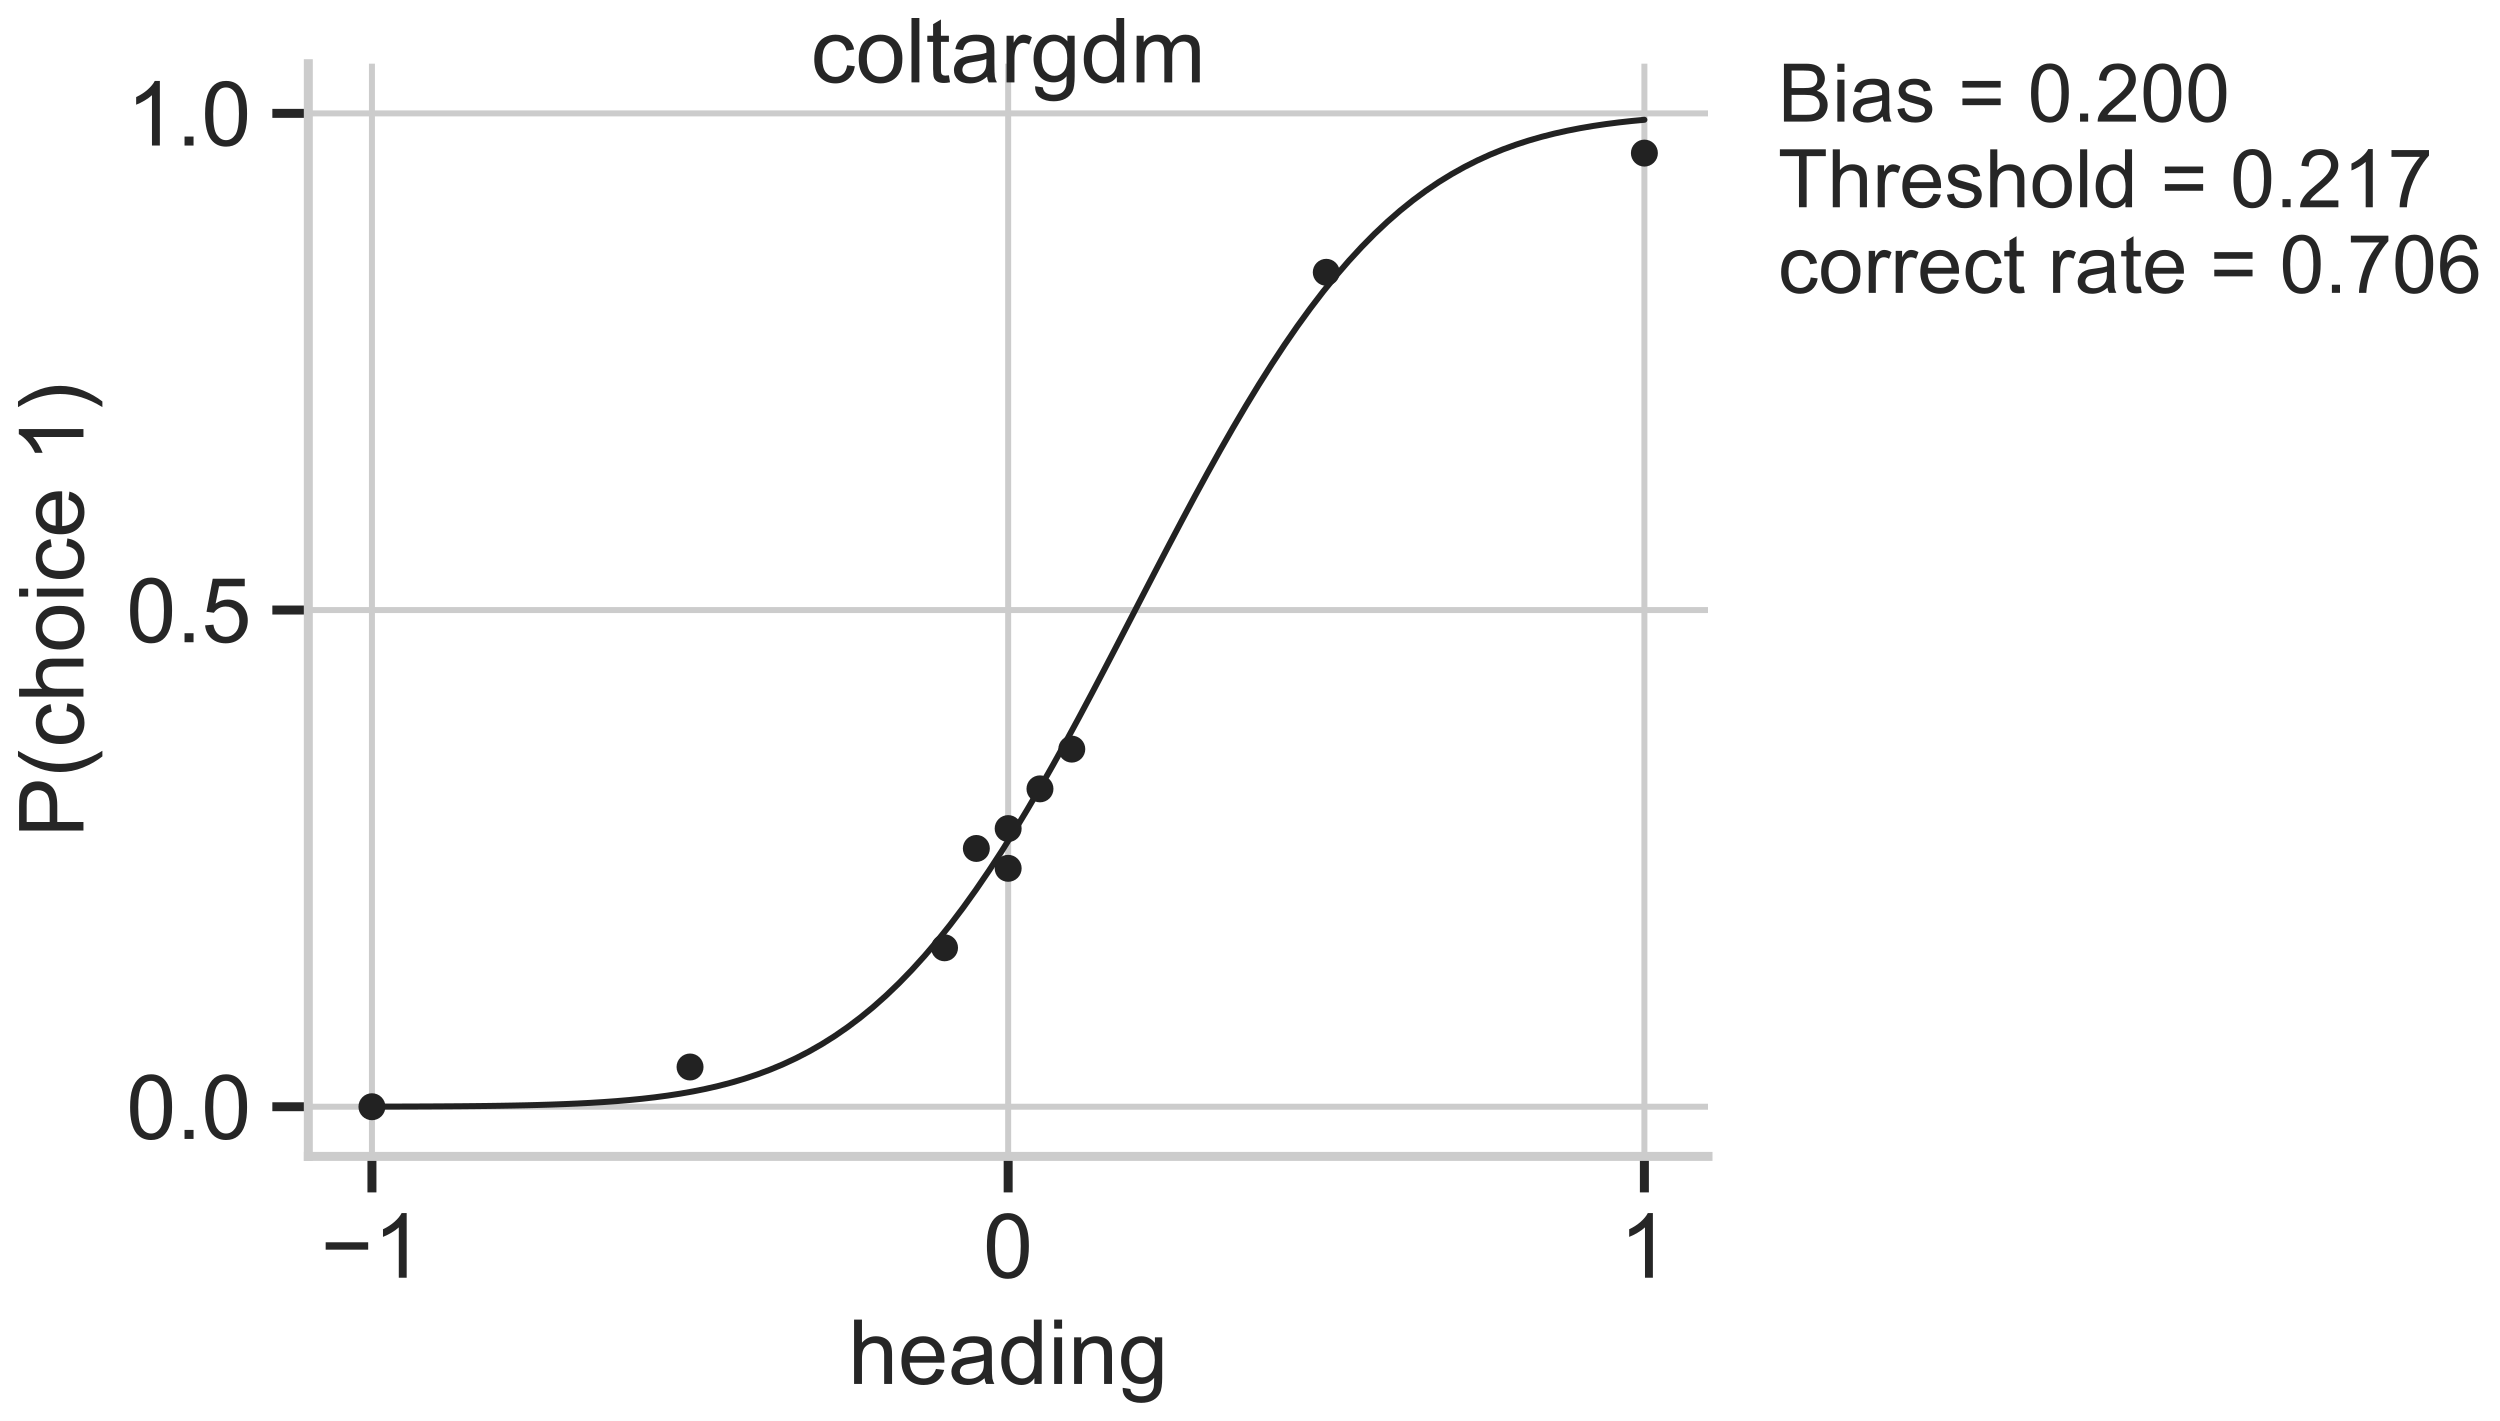
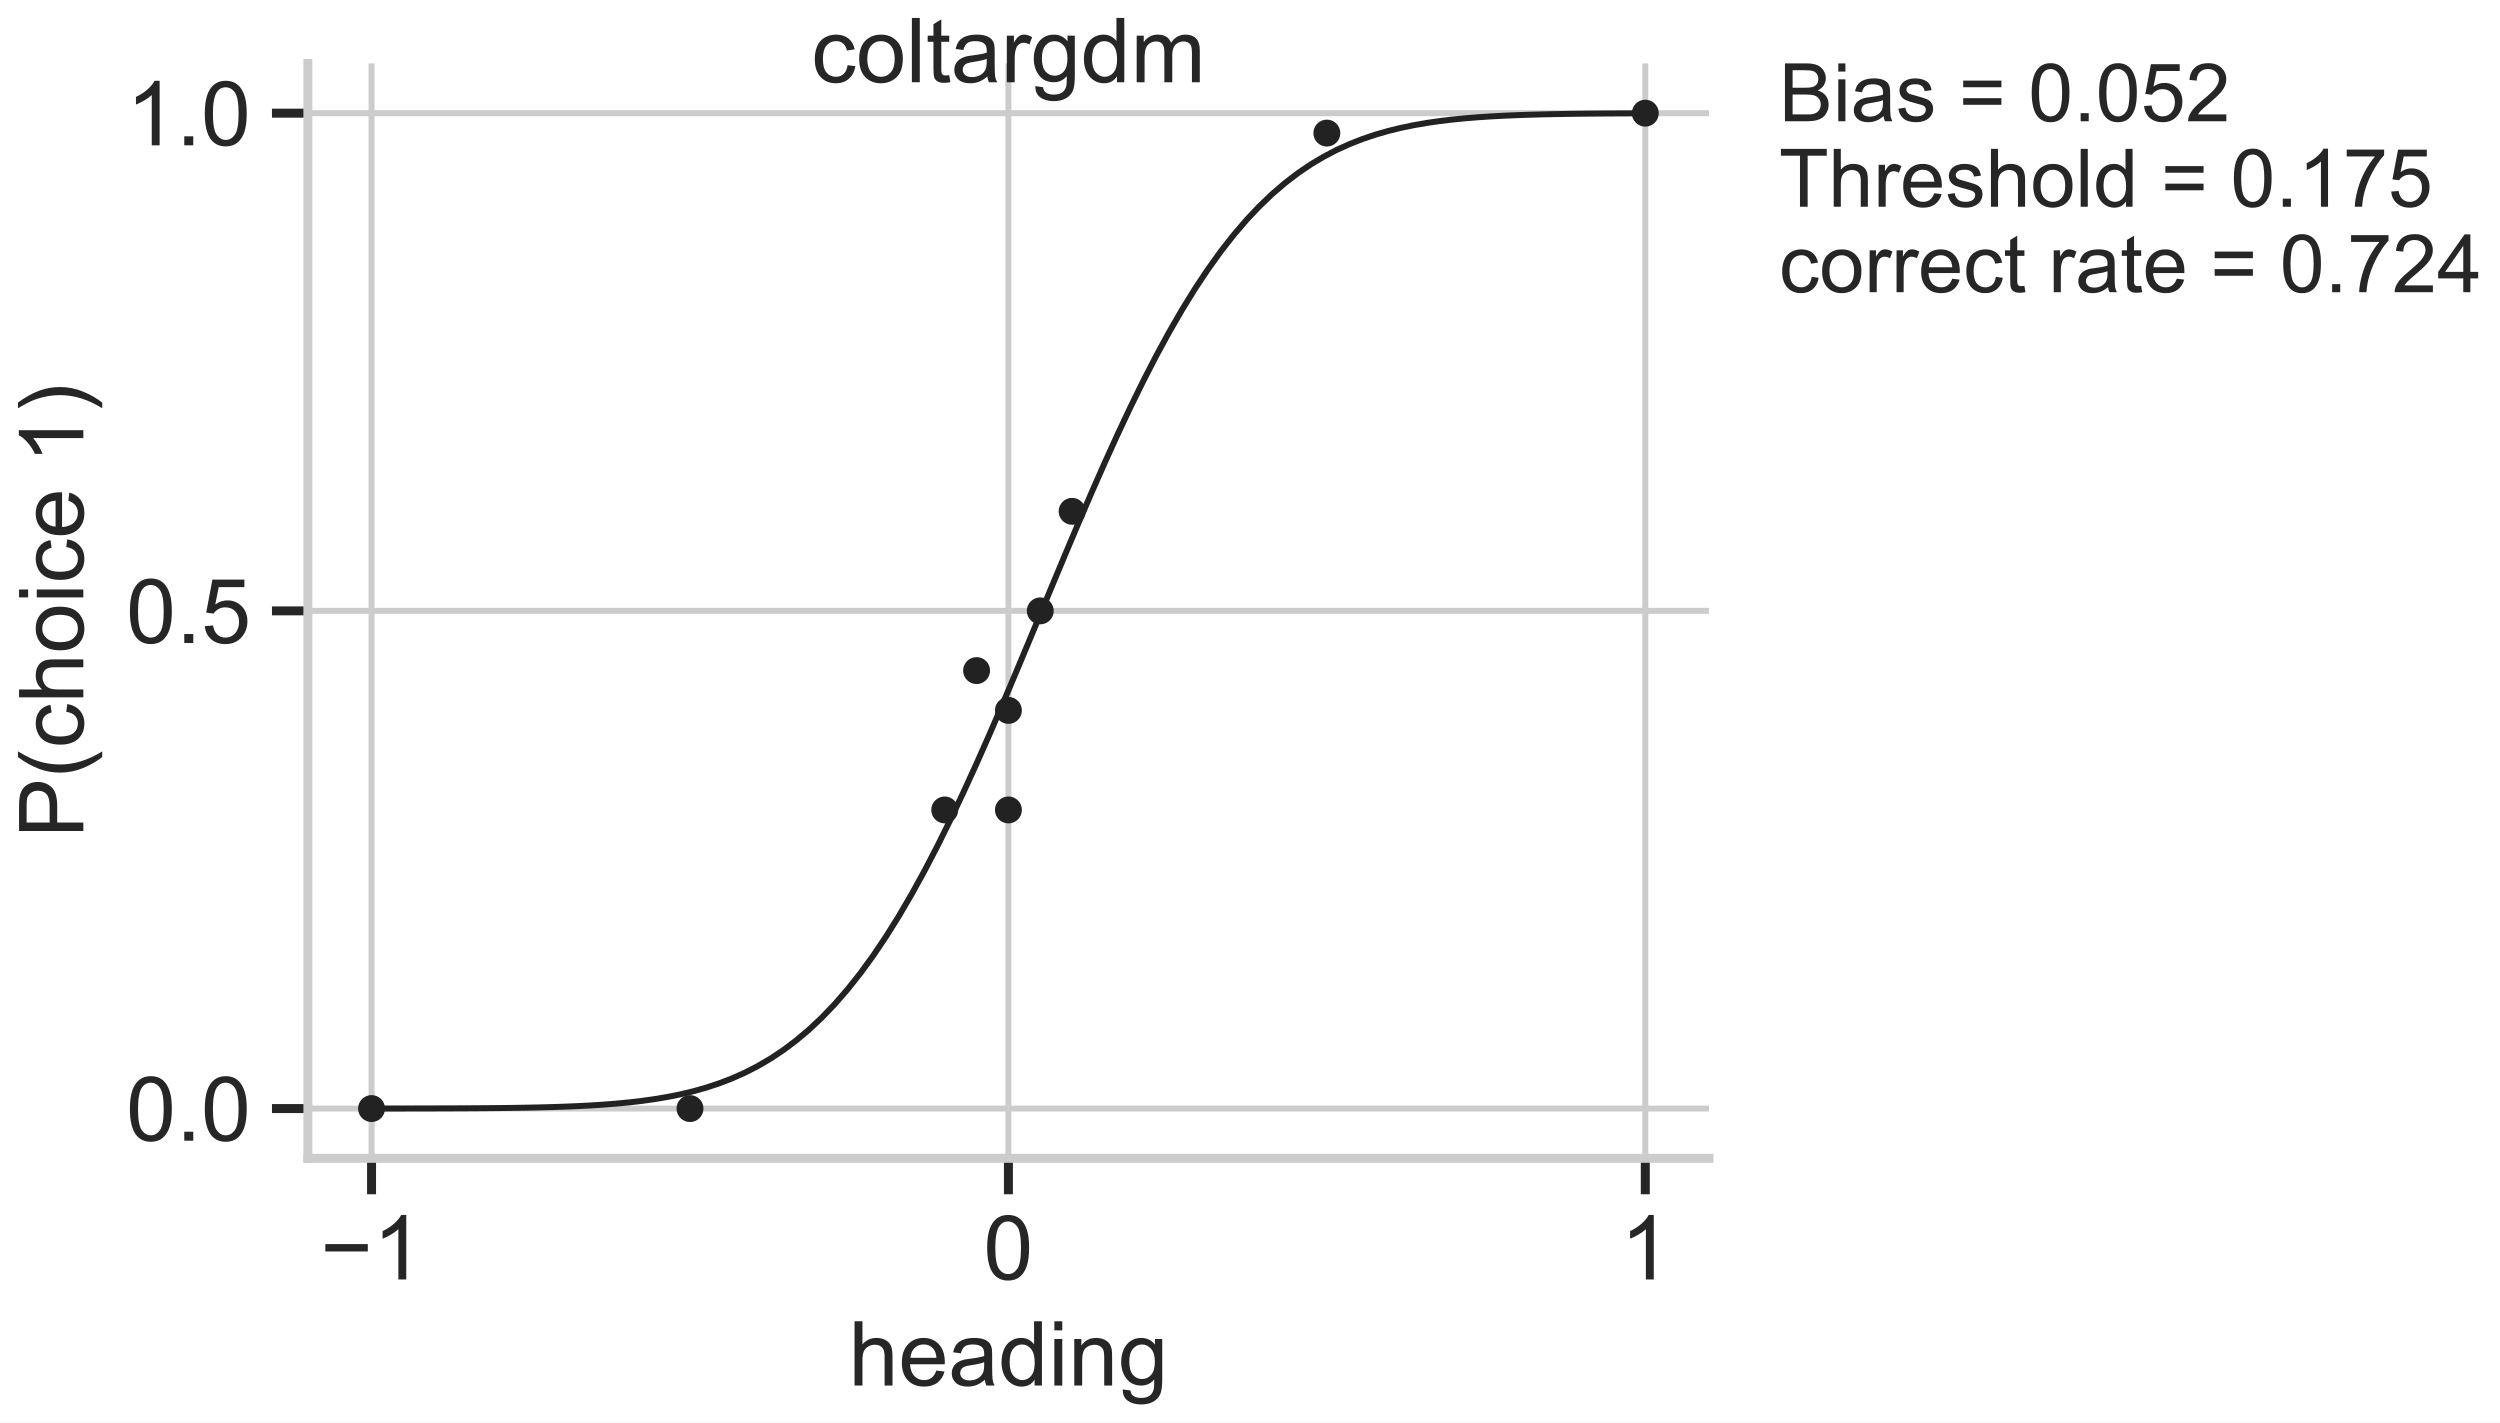
- <svg xmlns="http://www.w3.org/2000/svg" xmlns:xlink="http://www.w3.org/1999/xlink" width="417pt" height="237pt" viewBox="0 0 417 237" version="1.1">
+ <svg xmlns="http://www.w3.org/2000/svg" xmlns:xlink="http://www.w3.org/1999/xlink" width="417.6pt" height="237.6pt" viewBox="0 0 417.6 237.6" version="1.1">
  <defs>
    <style type="text/css">*{stroke-linejoin: round; stroke-linecap: butt}</style>
  </defs>
  <g id="figure_1">
    <g id="patch_1">
-       <path d="M 0 237  L 417 237  L 417 0  L 0 0  z " style="fill: #ffffff" />
+       <path d="M 0 237.6  L 417.6 237.6  L 417.6 0  L 0 0  z " style="fill: #ffffff" />
    </g>
    <g id="axes_1">
      <g id="patch_2">
-         <path d="M 51.427 192.888  L 284.896 192.888  L 284.896 10.625  L 51.427 10.625  L 51.427 192.888  z " style="fill: none" />
+         <path d="M 51.427 193.488  L 285.467 193.488  L 285.467 10.592  L 51.427 10.592  L 51.427 193.488  z " style="fill: none" />
      </g>
      <g id="matplotlib.axis_1">
        <g id="xtick_1">
          <g id="line2d_1">
-             <path d="M 62.039 192.888  L 62.039 10.625  " clip-path="url(#p15ad426d6b)" style="fill: none; stroke: #cccccc; stroke-linecap: round" />
+             <path d="M 62.065 193.488  L 62.065 10.592  " clip-path="url(#pf7742e8751)" style="fill: none; stroke: #cccccc; stroke-linecap: round" />
          </g>
          <g id="line2d_2">
            <defs>
-               <path id="m1742e24b71" d="M 0 0  L 0 6  " style="stroke: #262626; stroke-width: 1.5" />
+               <path id="m1e6885b69f" d="M 0 0  L 0 6  " style="stroke: #262626; stroke-width: 1.5" />
            </defs>
            <g>
-               <use xlink:href="#m1742e24b71" x="62.039" y="192.888" style="fill: #262626; stroke: #262626; stroke-width: 1.5" />
+               <use xlink:href="#m1e6885b69f" x="62.065" y="193.488" style="fill: #262626; stroke: #262626; stroke-width: 1.5" />
            </g>
          </g>
          <g id="text_1">
-             <g style="fill: #262626" transform="translate(53.48786 213.1248) scale(0.15 -0.15)">
+             <g style="fill: #262626" transform="translate(53.51382 213.7248) scale(0.15 -0.15)">
              <defs>
                <path id="ArialMT-2212" d="M 3381 1997  L 356 1997  L 356 2522  L 3381 2522  L 3381 1997  z " transform="scale(0.015625)" />
                <path id="ArialMT-31" d="M 2384 0  L 1822 0  L 1822 3584  Q 1619 3391 1289 3197  Q 959 3003 697 2906  L 697 3450  Q 1169 3672 1522 3987  Q 1875 4303 2022 4600  L 2384 4600  L 2384 0  z " transform="scale(0.015625)" />
              </defs>
              <use xlink:href="#ArialMT-2212" />
              <use xlink:href="#ArialMT-31" x="58.398" />
            </g>
          </g>
        </g>
        <g id="xtick_2">
          <g id="line2d_3">
-             <path d="M 168.161 192.888  L 168.161 10.625  " clip-path="url(#p15ad426d6b)" style="fill: none; stroke: #cccccc; stroke-linecap: round" />
+             <path d="M 168.447 193.488  L 168.447 10.592  " clip-path="url(#pf7742e8751)" style="fill: none; stroke: #cccccc; stroke-linecap: round" />
          </g>
          <g id="line2d_4">
            <g>
-               <use xlink:href="#m1742e24b71" x="168.161" y="192.888" style="fill: #262626; stroke: #262626; stroke-width: 1.5" />
+               <use xlink:href="#m1e6885b69f" x="168.447" y="193.488" style="fill: #262626; stroke: #262626; stroke-width: 1.5" />
            </g>
          </g>
          <g id="text_2">
-             <g style="fill: #262626" transform="translate(163.9906 213.1248) scale(0.15 -0.15)">
+             <g style="fill: #262626" transform="translate(164.2762 213.7248) scale(0.15 -0.15)">
              <defs>
                <path id="ArialMT-30" d="M 266 2259  Q 266 3072 433 3567  Q 600 4063 929 4331  Q 1259 4600 1759 4600  Q 2128 4600 2406 4451  Q 2684 4303 2865 4023  Q 3047 3744 3150 3342  Q 3253 2941 3253 2259  Q 3253 1453 3087 958  Q 2922 463 2592 192  Q 2263 -78 1759 -78  Q 1097 -78 719 397  Q 266 969 266 2259  z M 844 2259  Q 844 1131 1108 757  Q 1372 384 1759 384  Q 2147 384 2411 759  Q 2675 1134 2675 2259  Q 2675 3391 2411 3762  Q 2147 4134 1753 4134  Q 1366 4134 1134 3806  Q 844 3388 844 2259  z " transform="scale(0.015625)" />
              </defs>
              <use xlink:href="#ArialMT-30" />
            </g>
          </g>
        </g>
        <g id="xtick_3">
          <g id="line2d_5">
-             <path d="M 274.284 192.888  L 274.284 10.625  " clip-path="url(#p15ad426d6b)" style="fill: none; stroke: #cccccc; stroke-linecap: round" />
+             <path d="M 274.829 193.488  L 274.829 10.592  " clip-path="url(#pf7742e8751)" style="fill: none; stroke: #cccccc; stroke-linecap: round" />
          </g>
          <g id="line2d_6">
            <g>
-               <use xlink:href="#m1742e24b71" x="274.284" y="192.888" style="fill: #262626; stroke: #262626; stroke-width: 1.5" />
+               <use xlink:href="#m1e6885b69f" x="274.829" y="193.488" style="fill: #262626; stroke: #262626; stroke-width: 1.5" />
            </g>
          </g>
          <g id="text_3">
-             <g style="fill: #262626" transform="translate(270.1129 213.1248) scale(0.15 -0.15)">
+             <g style="fill: #262626" transform="translate(270.6582 213.7248) scale(0.15 -0.15)">
              <use xlink:href="#ArialMT-31" />
            </g>
          </g>
        </g>
        <g id="text_4">
-           <g style="fill: #262626" transform="translate(141.4707 230.8427) scale(0.15 -0.15)">
+           <g style="fill: #262626" transform="translate(141.7563 231.4427) scale(0.15 -0.15)">
            <defs>
              <path id="ArialMT-68" d="M 422 0  L 422 4581  L 984 4581  L 984 2938  Q 1378 3394 1978 3394  Q 2347 3394 2619 3248  Q 2891 3103 3008 2847  Q 3125 2591 3125 2103  L 3125 0  L 2563 0  L 2563 2103  Q 2563 2525 2380 2717  Q 2197 2909 1863 2909  Q 1613 2909 1392 2779  Q 1172 2650 1078 2428  Q 984 2206 984 1816  L 984 0  L 422 0  z " transform="scale(0.015625)" />
              <path id="ArialMT-65" d="M 2694 1069  L 3275 997  Q 3138 488 2766 206  Q 2394 -75 1816 -75  Q 1088 -75 661 373  Q 234 822 234 1631  Q 234 2469 665 2931  Q 1097 3394 1784 3394  Q 2450 3394 2872 2941  Q 3294 2488 3294 1666  Q 3294 1616 3291 1516  L 816 1516  Q 847 969 1125 678  Q 1403 388 1819 388  Q 2128 388 2347 550  Q 2566 713 2694 1069  z M 847 1978  L 2700 1978  Q 2663 2397 2488 2606  Q 2219 2931 1791 2931  Q 1403 2931 1139 2672  Q 875 2413 847 1978  z " transform="scale(0.015625)" />
              <path id="ArialMT-61" d="M 2588 409  Q 2275 144 1986 34  Q 1697 -75 1366 -75  Q 819 -75 525 192  Q 231 459 231 875  Q 231 1119 342 1320  Q 453 1522 633 1644  Q 813 1766 1038 1828  Q 1203 1872 1538 1913  Q 2219 1994 2541 2106  Q 2544 2222 2544 2253  Q 2544 2597 2384 2738  Q 2169 2928 1744 2928  Q 1347 2928 1158 2789  Q 969 2650 878 2297  L 328 2372  Q 403 2725 575 2942  Q 747 3159 1072 3276  Q 1397 3394 1825 3394  Q 2250 3394 2515 3294  Q 2781 3194 2906 3042  Q 3031 2891 3081 2659  Q 3109 2516 3109 2141  L 3109 1391  Q 3109 606 3145 398  Q 3181 191 3288 0  L 2700 0  Q 2613 175 2588 409  z M 2541 1666  Q 2234 1541 1622 1453  Q 1275 1403 1131 1340  Q 988 1278 909 1158  Q 831 1038 831 891  Q 831 666 1001 516  Q 1172 366 1500 366  Q 1825 366 2078 508  Q 2331 650 2450 897  Q 2541 1088 2541 1459  L 2541 1666  z " transform="scale(0.015625)" />
              <path id="ArialMT-64" d="M 2575 0  L 2575 419  Q 2259 -75 1647 -75  Q 1250 -75 917 144  Q 584 363 401 755  Q 219 1147 219 1656  Q 219 2153 384 2558  Q 550 2963 881 3178  Q 1213 3394 1622 3394  Q 1922 3394 2156 3267  Q 2391 3141 2538 2938  L 2538 4581  L 3097 4581  L 3097 0  L 2575 0  z M 797 1656  Q 797 1019 1065 703  Q 1334 388 1700 388  Q 2069 388 2326 689  Q 2584 991 2584 1609  Q 2584 2291 2321 2609  Q 2059 2928 1675 2928  Q 1300 2928 1048 2622  Q 797 2316 797 1656  z " transform="scale(0.015625)" />
              <path id="ArialMT-69" d="M 425 3934  L 425 4581  L 988 4581  L 988 3934  L 425 3934  z M 425 0  L 425 3319  L 988 3319  L 988 0  L 425 0  z " transform="scale(0.015625)" />
              <path id="ArialMT-6e" d="M 422 0  L 422 3319  L 928 3319  L 928 2847  Q 1294 3394 1984 3394  Q 2284 3394 2536 3286  Q 2788 3178 2913 3003  Q 3038 2828 3088 2588  Q 3119 2431 3119 2041  L 3119 0  L 2556 0  L 2556 2019  Q 2556 2363 2490 2533  Q 2425 2703 2258 2804  Q 2091 2906 1866 2906  Q 1506 2906 1245 2678  Q 984 2450 984 1813  L 984 0  L 422 0  z " transform="scale(0.015625)" />
              <path id="ArialMT-67" d="M 319 -275  L 866 -356  Q 900 -609 1056 -725  Q 1266 -881 1628 -881  Q 2019 -881 2231 -725  Q 2444 -569 2519 -288  Q 2563 -116 2559 434  Q 2191 0 1641 0  Q 956 0 581 494  Q 206 988 206 1678  Q 206 2153 378 2554  Q 550 2956 876 3175  Q 1203 3394 1644 3394  Q 2231 3394 2613 2919  L 2613 3319  L 3131 3319  L 3131 450  Q 3131 -325 2973 -648  Q 2816 -972 2473 -1159  Q 2131 -1347 1631 -1347  Q 1038 -1347 672 -1080  Q 306 -813 319 -275  z M 784 1719  Q 784 1066 1043 766  Q 1303 466 1694 466  Q 2081 466 2343 764  Q 2606 1063 2606 1700  Q 2606 2309 2336 2618  Q 2066 2928 1684 2928  Q 1309 2928 1046 2623  Q 784 2319 784 1719  z " transform="scale(0.015625)" />
            </defs>
            <use xlink:href="#ArialMT-68" />
            <use xlink:href="#ArialMT-65" x="55.615" />
            <use xlink:href="#ArialMT-61" x="111.23" />
            <use xlink:href="#ArialMT-64" x="166.846" />
            <use xlink:href="#ArialMT-69" x="222.461" />
            <use xlink:href="#ArialMT-6e" x="244.678" />
            <use xlink:href="#ArialMT-67" x="300.293" />
          </g>
        </g>
      </g>
      <g id="matplotlib.axis_2">
        <g id="ytick_1">
          <g id="line2d_7">
-             <path d="M 51.427 184.603  L 284.896 184.603  " clip-path="url(#p15ad426d6b)" style="fill: none; stroke: #cccccc; stroke-linecap: round" />
+             <path d="M 51.427 185.175  L 285.467 185.175  " clip-path="url(#pf7742e8751)" style="fill: none; stroke: #cccccc; stroke-linecap: round" />
          </g>
          <g id="line2d_8">
            <defs>
-               <path id="m2092123796" d="M 0 0  L -6 0  " style="stroke: #262626; stroke-width: 1.5" />
+               <path id="mde9a03b808" d="M 0 0  L -6 0  " style="stroke: #262626; stroke-width: 1.5" />
            </defs>
            <g>
-               <use xlink:href="#m2092123796" x="51.427" y="184.603" style="fill: #262626; stroke: #262626; stroke-width: 1.5" />
+               <use xlink:href="#mde9a03b808" x="51.427" y="185.175" style="fill: #262626; stroke: #262626; stroke-width: 1.5" />
            </g>
          </g>
          <g id="text_5">
-             <g style="fill: #262626" transform="translate(21.0768 189.9717) scale(0.15 -0.15)">
+             <g style="fill: #262626" transform="translate(21.0768 190.5429) scale(0.15 -0.15)">
              <defs>
                <path id="ArialMT-2e" d="M 581 0  L 581 641  L 1222 641  L 1222 0  L 581 0  z " transform="scale(0.015625)" />
              </defs>
              <use xlink:href="#ArialMT-30" />
              <use xlink:href="#ArialMT-2e" x="55.615" />
              <use xlink:href="#ArialMT-30" x="83.398" />
            </g>
          </g>
        </g>
        <g id="ytick_2">
          <g id="line2d_9">
-             <path d="M 51.427 101.757  L 284.896 101.757  " clip-path="url(#p15ad426d6b)" style="fill: none; stroke: #cccccc; stroke-linecap: round" />
+             <path d="M 51.427 102.04  L 285.467 102.04  " clip-path="url(#pf7742e8751)" style="fill: none; stroke: #cccccc; stroke-linecap: round" />
          </g>
          <g id="line2d_10">
            <g>
-               <use xlink:href="#m2092123796" x="51.427" y="101.757" style="fill: #262626; stroke: #262626; stroke-width: 1.5" />
+               <use xlink:href="#mde9a03b808" x="51.427" y="102.04" style="fill: #262626; stroke: #262626; stroke-width: 1.5" />
            </g>
          </g>
          <g id="text_6">
-             <g style="fill: #262626" transform="translate(21.0768 107.1251) scale(0.15 -0.15)">
+             <g style="fill: #262626" transform="translate(21.0768 107.4082) scale(0.15 -0.15)">
              <defs>
                <path id="ArialMT-35" d="M 266 1200  L 856 1250  Q 922 819 1161 601  Q 1400 384 1738 384  Q 2144 384 2425 690  Q 2706 997 2706 1503  Q 2706 1984 2436 2262  Q 2166 2541 1728 2541  Q 1456 2541 1237 2417  Q 1019 2294 894 2097  L 366 2166  L 809 4519  L 3088 4519  L 3088 3981  L 1259 3981  L 1013 2750  Q 1425 3038 1878 3038  Q 2478 3038 2890 2622  Q 3303 2206 3303 1553  Q 3303 931 2941 478  Q 2500 -78 1738 -78  Q 1113 -78 717 272  Q 322 622 266 1200  z " transform="scale(0.015625)" />
              </defs>
              <use xlink:href="#ArialMT-30" />
              <use xlink:href="#ArialMT-2e" x="55.615" />
              <use xlink:href="#ArialMT-35" x="83.398" />
            </g>
          </g>
        </g>
        <g id="ytick_3">
          <g id="line2d_11">
-             <path d="M 51.427 18.91  L 284.896 18.91  " clip-path="url(#p15ad426d6b)" style="fill: none; stroke: #cccccc; stroke-linecap: round" />
+             <path d="M 51.427 18.905  L 285.467 18.905  " clip-path="url(#pf7742e8751)" style="fill: none; stroke: #cccccc; stroke-linecap: round" />
          </g>
          <g id="line2d_12">
            <g>
-               <use xlink:href="#m2092123796" x="51.427" y="18.91" style="fill: #262626; stroke: #262626; stroke-width: 1.5" />
+               <use xlink:href="#mde9a03b808" x="51.427" y="18.905" style="fill: #262626; stroke: #262626; stroke-width: 1.5" />
            </g>
          </g>
          <g id="text_7">
-             <g style="fill: #262626" transform="translate(21.0768 24.2785) scale(0.15 -0.15)">
+             <g style="fill: #262626" transform="translate(21.0768 24.2735) scale(0.15 -0.15)">
              <use xlink:href="#ArialMT-31" />
              <use xlink:href="#ArialMT-2e" x="55.615" />
              <use xlink:href="#ArialMT-30" x="83.398" />
            </g>
          </g>
        </g>
        <g id="text_8">
-           <g style="fill: #262626" transform="translate(13.91977 139.6868) rotate(-90) scale(0.15 -0.15)">
+           <g style="fill: #262626" transform="translate(13.91977 139.9699) rotate(-90) scale(0.15 -0.15)">
            <defs>
              <path id="ArialMT-50" d="M 494 0  L 494 4581  L 2222 4581  Q 2678 4581 2919 4538  Q 3256 4481 3484 4323  Q 3713 4166 3852 3881  Q 3991 3597 3991 3256  Q 3991 2672 3619 2267  Q 3247 1863 2275 1863  L 1100 1863  L 1100 0  L 494 0  z M 1100 2403  L 2284 2403  Q 2872 2403 3119 2622  Q 3366 2841 3366 3238  Q 3366 3525 3220 3729  Q 3075 3934 2838 4000  Q 2684 4041 2272 4041  L 1100 4041  L 1100 2403  z " transform="scale(0.015625)" />
              <path id="ArialMT-28" d="M 1497 -1347  Q 1031 -759 709 28  Q 388 816 388 1659  Q 388 2403 628 3084  Q 909 3875 1497 4659  L 1900 4659  Q 1522 4009 1400 3731  Q 1209 3300 1100 2831  Q 966 2247 966 1656  Q 966 153 1900 -1347  L 1497 -1347  z " transform="scale(0.015625)" />
              <path id="ArialMT-63" d="M 2588 1216  L 3141 1144  Q 3050 572 2676 248  Q 2303 -75 1759 -75  Q 1078 -75 664 370  Q 250 816 250 1647  Q 250 2184 428 2587  Q 606 2991 970 3192  Q 1334 3394 1763 3394  Q 2303 3394 2647 3120  Q 2991 2847 3088 2344  L 2541 2259  Q 2463 2594 2264 2762  Q 2066 2931 1784 2931  Q 1359 2931 1093 2626  Q 828 2322 828 1663  Q 828 994 1084 691  Q 1341 388 1753 388  Q 2084 388 2306 591  Q 2528 794 2588 1216  z " transform="scale(0.015625)" />
              <path id="ArialMT-6f" d="M 213 1659  Q 213 2581 725 3025  Q 1153 3394 1769 3394  Q 2453 3394 2887 2945  Q 3322 2497 3322 1706  Q 3322 1066 3130 698  Q 2938 331 2570 128  Q 2203 -75 1769 -75  Q 1072 -75 642 372  Q 213 819 213 1659  z M 791 1659  Q 791 1022 1069 705  Q 1347 388 1769 388  Q 2188 388 2466 706  Q 2744 1025 2744 1678  Q 2744 2294 2464 2611  Q 2184 2928 1769 2928  Q 1347 2928 1069 2612  Q 791 2297 791 1659  z " transform="scale(0.015625)" />
              <path id="ArialMT-20" transform="scale(0.015625)" />
              <path id="ArialMT-29" d="M 791 -1347  L 388 -1347  Q 1322 153 1322 1656  Q 1322 2244 1188 2822  Q 1081 3291 891 3722  Q 769 4003 388 4659  L 791 4659  Q 1378 3875 1659 3084  Q 1900 2403 1900 1659  Q 1900 816 1576 28  Q 1253 -759 791 -1347  z " transform="scale(0.015625)" />
            </defs>
            <use xlink:href="#ArialMT-50" />
            <use xlink:href="#ArialMT-28" x="66.699" />
            <use xlink:href="#ArialMT-63" x="100" />
            <use xlink:href="#ArialMT-68" x="150" />
            <use xlink:href="#ArialMT-6f" x="205.615" />
            <use xlink:href="#ArialMT-69" x="261.23" />
            <use xlink:href="#ArialMT-63" x="283.447" />
            <use xlink:href="#ArialMT-65" x="333.447" />
            <use xlink:href="#ArialMT-20" x="389.062" />
            <use xlink:href="#ArialMT-31" x="416.846" />
            <use xlink:href="#ArialMT-29" x="472.461" />
          </g>
        </g>
      </g>
      <g id="line2d_13">
        <defs>
-           <path id="m984e5dd1da" d="M 0 1.75  C 0.464 1.75 0.909 1.566 1.237 1.237  C 1.566 0.909 1.75 0.464 1.75 0  C 1.75 -0.464 1.566 -0.909 1.237 -1.237  C 0.909 -1.566 0.464 -1.75 0 -1.75  C -0.464 -1.75 -0.909 -1.566 -1.237 -1.237  C -1.566 -0.909 -1.75 -0.464 -1.75 0  C -1.75 0.464 -1.566 0.909 -1.237 1.237  C -0.909 1.566 -0.464 1.75 0 1.75  z " style="stroke: #222222" />
+           <path id="m05e0b35693" d="M 0 1.75  C 0.464 1.75 0.909 1.566 1.237 1.237  C 1.566 0.909 1.75 0.464 1.75 0  C 1.75 -0.464 1.566 -0.909 1.237 -1.237  C 0.909 -1.566 0.464 -1.75 0 -1.75  C -0.464 -1.75 -0.909 -1.566 -1.237 -1.237  C -1.566 -0.909 -1.75 -0.464 -1.75 0  C -1.75 0.464 -1.566 0.909 -1.237 1.237  C -0.909 1.566 -0.464 1.75 0 1.75  z " style="stroke: #222222" />
        </defs>
-         <g clip-path="url(#p15ad426d6b)">
-           <use xlink:href="#m984e5dd1da" x="62.039" y="184.603" style="fill: #222222; stroke: #222222" />
-           <use xlink:href="#m984e5dd1da" x="274.284" y="25.538" style="fill: #222222; stroke: #222222" />
-           <use xlink:href="#m984e5dd1da" x="115.1" y="177.976" style="fill: #222222; stroke: #222222" />
-           <use xlink:href="#m984e5dd1da" x="221.222" y="45.421" style="fill: #222222; stroke: #222222" />
-           <use xlink:href="#m984e5dd1da" x="157.549" y="158.092" style="fill: #222222; stroke: #222222" />
-           <use xlink:href="#m984e5dd1da" x="178.774" y="124.954" style="fill: #222222; stroke: #222222" />
-           <use xlink:href="#m984e5dd1da" x="162.855" y="141.523" style="fill: #222222; stroke: #222222" />
-           <use xlink:href="#m984e5dd1da" x="173.467" y="131.582" style="fill: #222222; stroke: #222222" />
-           <use xlink:href="#m984e5dd1da" x="168.161" y="144.837" style="fill: #222222; stroke: #222222" />
-           <use xlink:href="#m984e5dd1da" x="168.161" y="138.209" style="fill: #222222; stroke: #222222" />
+         <g clip-path="url(#pf7742e8751)">
+           <use xlink:href="#m05e0b35693" x="62.065" y="185.175" style="fill: #222222; stroke: #222222" />
+           <use xlink:href="#m05e0b35693" x="274.829" y="18.905" style="fill: #222222; stroke: #222222" />
+           <use xlink:href="#m05e0b35693" x="115.256" y="185.175" style="fill: #222222; stroke: #222222" />
+           <use xlink:href="#m05e0b35693" x="221.638" y="22.231" style="fill: #222222; stroke: #222222" />
+           <use xlink:href="#m05e0b35693" x="157.809" y="135.294" style="fill: #222222; stroke: #222222" />
+           <use xlink:href="#m05e0b35693" x="179.085" y="85.413" style="fill: #222222; stroke: #222222" />
+           <use xlink:href="#m05e0b35693" x="163.128" y="112.016" style="fill: #222222; stroke: #222222" />
+           <use xlink:href="#m05e0b35693" x="173.766" y="102.04" style="fill: #222222; stroke: #222222" />
+           <use xlink:href="#m05e0b35693" x="168.447" y="118.667" style="fill: #222222; stroke: #222222" />
+           <use xlink:href="#m05e0b35693" x="168.447" y="135.294" style="fill: #222222; stroke: #222222" />
        </g>
      </g>
      <g id="line2d_14">
-         <path d="M 62.039 184.587  L 64.183 184.583  L 66.327 184.577  L 68.471 184.57  L 70.615 184.561  L 72.758 184.55  L 74.902 184.536  L 77.046 184.52  L 79.19 184.499  L 81.334 184.474  L 83.478 184.443  L 85.622 184.405  L 87.766 184.36  L 89.91 184.305  L 92.053 184.239  L 94.197 184.16  L 96.341 184.067  L 98.485 183.956  L 100.629 183.825  L 102.773 183.67  L 104.917 183.489  L 107.061 183.278  L 109.204 183.032  L 111.348 182.747  L 113.492 182.418  L 115.636 182.04  L 117.78 181.607  L 119.924 181.114  L 122.068 180.553  L 124.212 179.919  L 126.356 179.204  L 128.499 178.401  L 130.643 177.504  L 132.787 176.504  L 134.931 175.395  L 137.075 174.169  L 139.219 172.82  L 141.363 171.34  L 143.507 169.724  L 145.651 167.967  L 147.794 166.062  L 149.938 164.007  L 152.082 161.797  L 154.226 159.431  L 156.37 156.906  L 158.514 154.225  L 160.658 151.387  L 162.802 148.395  L 164.945 145.255  L 167.089 141.97  L 169.233 138.548  L 171.377 134.997  L 173.521 131.327  L 175.665 127.549  L 177.809 123.674  L 179.953 119.717  L 182.097 115.691  L 184.24 111.61  L 186.384 107.492  L 188.528 103.35  L 190.672 99.203  L 192.816 95.065  L 194.96 90.954  L 197.104 86.885  L 199.248 82.873  L 201.392 78.934  L 203.535 75.081  L 205.679 71.327  L 207.823 67.683  L 209.967 64.162  L 212.111 60.771  L 214.255 57.519  L 216.399 54.412  L 218.543 51.456  L 220.686 48.654  L 222.83 46.008  L 224.974 43.521  L 227.118 41.191  L 229.262 39.017  L 231.406 36.997  L 233.55 35.127  L 235.694 33.403  L 237.838 31.819  L 239.981 30.37  L 242.125 29.05  L 244.269 27.852  L 246.413 26.769  L 248.557 25.793  L 250.701 24.918  L 252.845 24.137  L 254.989 23.441  L 257.133 22.824  L 259.276 22.28  L 261.42 21.801  L 263.564 21.381  L 265.708 21.015  L 267.852 20.697  L 269.996 20.422  L 272.14 20.184  L 274.284 19.98  " clip-path="url(#p15ad426d6b)" style="fill: none; stroke: #222222; stroke-linecap: round" />
+         <path d="M 62.065 185.171  L 64.214 185.169  L 66.363 185.167  L 68.512 185.164  L 70.662 185.16  L 72.811 185.154  L 74.96 185.147  L 77.109 185.138  L 79.258 185.126  L 81.407 185.11  L 83.556 185.089  L 85.705 185.062  L 87.855 185.027  L 90.004 184.983  L 92.153 184.926  L 94.302 184.856  L 96.451 184.767  L 98.6 184.656  L 100.749 184.52  L 102.898 184.352  L 105.048 184.146  L 107.197 183.896  L 109.346 183.595  L 111.495 183.233  L 113.644 182.8  L 115.793 182.288  L 117.942 181.684  L 120.092 180.976  L 122.241 180.151  L 124.39 179.197  L 126.539 178.099  L 128.688 176.843  L 130.837 175.416  L 132.986 173.803  L 135.135 171.992  L 137.285 169.971  L 139.434 167.729  L 141.583 165.256  L 143.732 162.547  L 145.881 159.595  L 148.03 156.399  L 150.179 152.96  L 152.328 149.281  L 154.478 145.37  L 156.627 141.237  L 158.776 136.895  L 160.925 132.363  L 163.074 127.66  L 165.223 122.81  L 167.372 117.837  L 169.521 112.771  L 171.671 107.64  L 173.82 102.475  L 175.969 97.308  L 178.118 92.169  L 180.267 87.09  L 182.416 82.1  L 184.565 77.227  L 186.715 72.497  L 188.864 67.935  L 191.013 63.56  L 193.162 59.391  L 195.311 55.441  L 197.46 51.723  L 199.609 48.243  L 201.758 45.006  L 203.908 42.013  L 206.057 39.263  L 208.206 36.751  L 210.355 34.471  L 212.504 32.413  L 214.653 30.568  L 216.802 28.922  L 218.951 27.465  L 221.101 26.181  L 223.25 25.057  L 225.399 24.08  L 227.548 23.234  L 229.697 22.508  L 231.846 21.887  L 233.995 21.36  L 236.145 20.915  L 238.294 20.541  L 240.443 20.23  L 242.592 19.972  L 244.741 19.76  L 246.89 19.586  L 249.039 19.444  L 251.188 19.33  L 253.338 19.238  L 255.487 19.164  L 257.636 19.106  L 259.785 19.06  L 261.934 19.023  L 264.083 18.995  L 266.232 18.973  L 268.381 18.956  L 270.531 18.944  L 272.68 18.934  L 274.829 18.926  " clip-path="url(#pf7742e8751)" style="fill: none; stroke: #222222; stroke-linecap: round" />
      </g>
      <g id="patch_3">
-         <path d="M 51.427 192.888  L 51.427 10.625  " style="fill: none; stroke: #cccccc; stroke-width: 1.5; stroke-linejoin: miter; stroke-linecap: square" />
+         <path d="M 51.427 193.488  L 51.427 10.592  " style="fill: none; stroke: #cccccc; stroke-width: 1.5; stroke-linejoin: miter; stroke-linecap: square" />
      </g>
      <g id="patch_4">
-         <path d="M 51.427 192.888  L 284.896 192.888  " style="fill: none; stroke: #cccccc; stroke-width: 1.5; stroke-linejoin: miter; stroke-linecap: square" />
+         <path d="M 51.427 193.488  L 285.467 193.488  " style="fill: none; stroke: #cccccc; stroke-width: 1.5; stroke-linejoin: miter; stroke-linecap: square" />
      </g>
      <g id="text_9">
        <g id="patch_5">
-           <path d="M 292.519 55.579  L 418.05 55.579  L 418.05 6.575  L 292.519 6.575  z " style="fill: #ffffff; opacity: 0.7" />
-         </g>
-         <g style="fill: #262626" transform="translate(296.5693 20.28852) scale(0.135 -0.135)">
+           <path d="M 293.119 55.545  L 418.65 55.545  L 418.65 6.542  L 293.119 6.542  z " style="fill: #ffffff; opacity: 0.7" />
+         </g>
+         <g style="fill: #262626" transform="translate(297.1691 20.25472) scale(0.135 -0.135)">
          <defs>
            <path id="ArialMT-42" d="M 469 0  L 469 4581  L 2188 4581  Q 2713 4581 3030 4442  Q 3347 4303 3526 4014  Q 3706 3725 3706 3409  Q 3706 3116 3547 2856  Q 3388 2597 3066 2438  Q 3481 2316 3704 2022  Q 3928 1728 3928 1328  Q 3928 1006 3792 729  Q 3656 453 3456 303  Q 3256 153 2954 76  Q 2653 0 2216 0  L 469 0  z M 1075 2656  L 2066 2656  Q 2469 2656 2644 2709  Q 2875 2778 2992 2937  Q 3109 3097 3109 3338  Q 3109 3566 3000 3739  Q 2891 3913 2687 3977  Q 2484 4041 1991 4041  L 1075 4041  L 1075 2656  z M 1075 541  L 2216 541  Q 2509 541 2628 563  Q 2838 600 2978 687  Q 3119 775 3209 942  Q 3300 1109 3300 1328  Q 3300 1584 3169 1773  Q 3038 1963 2805 2039  Q 2572 2116 2134 2116  L 1075 2116  L 1075 541  z " transform="scale(0.015625)" />
            <path id="ArialMT-73" d="M 197 991  L 753 1078  Q 800 744 1014 566  Q 1228 388 1613 388  Q 2000 388 2187 545  Q 2375 703 2375 916  Q 2375 1106 2209 1216  Q 2094 1291 1634 1406  Q 1016 1563 777 1677  Q 538 1791 414 1992  Q 291 2194 291 2438  Q 291 2659 392 2848  Q 494 3038 669 3163  Q 800 3259 1026 3326  Q 1253 3394 1513 3394  Q 1903 3394 2198 3281  Q 2494 3169 2634 2976  Q 2775 2784 2828 2463  L 2278 2388  Q 2241 2644 2061 2787  Q 1881 2931 1553 2931  Q 1166 2931 1000 2803  Q 834 2675 834 2503  Q 834 2394 903 2306  Q 972 2216 1119 2156  Q 1203 2125 1616 2013  Q 2213 1853 2448 1751  Q 2684 1650 2818 1456  Q 2953 1263 2953 975  Q 2953 694 2789 445  Q 2625 197 2315 61  Q 2006 -75 1616 -75  Q 969 -75 630 194  Q 291 463 197 991  z " transform="scale(0.015625)" />
            <path id="ArialMT-3d" d="M 3381 2694  L 356 2694  L 356 3219  L 3381 3219  L 3381 2694  z M 3381 1303  L 356 1303  L 356 1828  L 3381 1828  L 3381 1303  z " transform="scale(0.015625)" />
            <path id="ArialMT-32" d="M 3222 541  L 3222 0  L 194 0  Q 188 203 259 391  Q 375 700 629 1000  Q 884 1300 1366 1694  Q 2113 2306 2375 2664  Q 2638 3022 2638 3341  Q 2638 3675 2398 3904  Q 2159 4134 1775 4134  Q 1369 4134 1125 3890  Q 881 3647 878 3216  L 300 3275  Q 359 3922 746 4261  Q 1134 4600 1788 4600  Q 2447 4600 2831 4234  Q 3216 3869 3216 3328  Q 3216 3053 3103 2787  Q 2991 2522 2730 2228  Q 2469 1934 1863 1422  Q 1356 997 1212 845  Q 1069 694 975 541  L 3222 541  z " transform="scale(0.015625)" />
          </defs>
          <use xlink:href="#ArialMT-42" />
          <use xlink:href="#ArialMT-69" x="66.699" />
          <use xlink:href="#ArialMT-61" x="88.916" />
          <use xlink:href="#ArialMT-73" x="144.531" />
          <use xlink:href="#ArialMT-20" x="194.531" />
          <use xlink:href="#ArialMT-3d" x="222.314" />
          <use xlink:href="#ArialMT-20" x="280.713" />
          <use xlink:href="#ArialMT-30" x="308.496" />
          <use xlink:href="#ArialMT-2e" x="364.111" />
-           <use xlink:href="#ArialMT-32" x="391.895" />
-           <use xlink:href="#ArialMT-30" x="447.51" />
-           <use xlink:href="#ArialMT-30" x="503.125" />
-         </g>
-         <g style="fill: #262626" transform="translate(296.5693 34.5673) scale(0.135 -0.135)">
+           <use xlink:href="#ArialMT-30" x="391.895" />
+           <use xlink:href="#ArialMT-35" x="447.51" />
+           <use xlink:href="#ArialMT-32" x="503.125" />
+         </g>
+         <g style="fill: #262626" transform="translate(297.1691 34.5335) scale(0.135 -0.135)">
          <defs>
            <path id="ArialMT-54" d="M 1659 0  L 1659 4041  L 150 4041  L 150 4581  L 3781 4581  L 3781 4041  L 2266 4041  L 2266 0  L 1659 0  z " transform="scale(0.015625)" />
            <path id="ArialMT-72" d="M 416 0  L 416 3319  L 922 3319  L 922 2816  Q 1116 3169 1280 3281  Q 1444 3394 1641 3394  Q 1925 3394 2219 3213  L 2025 2691  Q 1819 2813 1613 2813  Q 1428 2813 1281 2702  Q 1134 2591 1072 2394  Q 978 2094 978 1738  L 978 0  L 416 0  z " transform="scale(0.015625)" />
            <path id="ArialMT-6c" d="M 409 0  L 409 4581  L 972 4581  L 972 0  L 409 0  z " transform="scale(0.015625)" />
            <path id="ArialMT-37" d="M 303 3981  L 303 4522  L 3269 4522  L 3269 4084  Q 2831 3619 2401 2847  Q 1972 2075 1738 1259  Q 1569 684 1522 0  L 944 0  Q 953 541 1156 1306  Q 1359 2072 1739 2783  Q 2119 3494 2547 3981  L 303 3981  z " transform="scale(0.015625)" />
          </defs>
          <use xlink:href="#ArialMT-54" />
          <use xlink:href="#ArialMT-68" x="61.084" />
          <use xlink:href="#ArialMT-72" x="116.699" />
          <use xlink:href="#ArialMT-65" x="150" />
          <use xlink:href="#ArialMT-73" x="205.615" />
          <use xlink:href="#ArialMT-68" x="255.615" />
          <use xlink:href="#ArialMT-6f" x="311.23" />
          <use xlink:href="#ArialMT-6c" x="366.846" />
          <use xlink:href="#ArialMT-64" x="389.062" />
          <use xlink:href="#ArialMT-20" x="444.678" />
          <use xlink:href="#ArialMT-3d" x="472.461" />
          <use xlink:href="#ArialMT-20" x="530.859" />
          <use xlink:href="#ArialMT-30" x="558.643" />
          <use xlink:href="#ArialMT-2e" x="614.258" />
-           <use xlink:href="#ArialMT-32" x="642.041" />
-           <use xlink:href="#ArialMT-31" x="697.656" />
-           <use xlink:href="#ArialMT-37" x="753.271" />
-         </g>
-         <g style="fill: #262626" transform="translate(296.5693 48.84608) scale(0.135 -0.135)">
+           <use xlink:href="#ArialMT-31" x="642.041" />
+           <use xlink:href="#ArialMT-37" x="697.656" />
+           <use xlink:href="#ArialMT-35" x="753.271" />
+         </g>
+         <g style="fill: #262626" transform="translate(297.1691 48.81228) scale(0.135 -0.135)">
          <defs>
            <path id="ArialMT-74" d="M 1650 503  L 1731 6  Q 1494 -44 1306 -44  Q 1000 -44 831 53  Q 663 150 594 308  Q 525 466 525 972  L 525 2881  L 113 2881  L 113 3319  L 525 3319  L 525 4141  L 1084 4478  L 1084 3319  L 1650 3319  L 1650 2881  L 1084 2881  L 1084 941  Q 1084 700 1114 631  Q 1144 563 1211 522  Q 1278 481 1403 481  Q 1497 481 1650 503  z " transform="scale(0.015625)" />
-             <path id="ArialMT-36" d="M 3184 3459  L 2625 3416  Q 2550 3747 2413 3897  Q 2184 4138 1850 4138  Q 1581 4138 1378 3988  Q 1113 3794 959 3422  Q 806 3050 800 2363  Q 1003 2672 1297 2822  Q 1591 2972 1913 2972  Q 2475 2972 2870 2558  Q 3266 2144 3266 1488  Q 3266 1056 3080 686  Q 2894 316 2569 119  Q 2244 -78 1831 -78  Q 1128 -78 684 439  Q 241 956 241 2144  Q 241 3472 731 4075  Q 1159 4600 1884 4600  Q 2425 4600 2770 4297  Q 3116 3994 3184 3459  z M 888 1484  Q 888 1194 1011 928  Q 1134 663 1356 523  Q 1578 384 1822 384  Q 2178 384 2434 671  Q 2691 959 2691 1453  Q 2691 1928 2437 2201  Q 2184 2475 1800 2475  Q 1419 2475 1153 2201  Q 888 1928 888 1484  z " transform="scale(0.015625)" />
+             <path id="ArialMT-34" d="M 2069 0  L 2069 1097  L 81 1097  L 81 1613  L 2172 4581  L 2631 4581  L 2631 1613  L 3250 1613  L 3250 1097  L 2631 1097  L 2631 0  L 2069 0  z M 2069 1613  L 2069 3678  L 634 1613  L 2069 1613  z " transform="scale(0.015625)" />
          </defs>
          <use xlink:href="#ArialMT-63" />
          <use xlink:href="#ArialMT-6f" x="50" />
          <use xlink:href="#ArialMT-72" x="105.615" />
          <use xlink:href="#ArialMT-72" x="138.916" />
          <use xlink:href="#ArialMT-65" x="172.217" />
          <use xlink:href="#ArialMT-63" x="227.832" />
          <use xlink:href="#ArialMT-74" x="277.832" />
          <use xlink:href="#ArialMT-20" x="305.615" />
          <use xlink:href="#ArialMT-72" x="333.398" />
          <use xlink:href="#ArialMT-61" x="366.699" />
          <use xlink:href="#ArialMT-74" x="422.314" />
          <use xlink:href="#ArialMT-65" x="450.098" />
          <use xlink:href="#ArialMT-20" x="505.713" />
          <use xlink:href="#ArialMT-3d" x="533.496" />
          <use xlink:href="#ArialMT-20" x="591.895" />
          <use xlink:href="#ArialMT-30" x="619.678" />
          <use xlink:href="#ArialMT-2e" x="675.293" />
          <use xlink:href="#ArialMT-37" x="703.076" />
-           <use xlink:href="#ArialMT-30" x="758.691" />
-           <use xlink:href="#ArialMT-36" x="814.307" />
+           <use xlink:href="#ArialMT-32" x="758.691" />
+           <use xlink:href="#ArialMT-34" x="814.307" />
        </g>
      </g>
      <g id="text_10">
-         <g style="fill: #262626" transform="translate(135.234 13.7386) scale(0.15 -0.15)">
+         <g style="fill: #262626" transform="translate(135.5196 13.73649) scale(0.15 -0.15)">
          <defs>
            <path id="ArialMT-6d" d="M 422 0  L 422 3319  L 925 3319  L 925 2853  Q 1081 3097 1340 3245  Q 1600 3394 1931 3394  Q 2300 3394 2536 3241  Q 2772 3088 2869 2813  Q 3263 3394 3894 3394  Q 4388 3394 4653 3120  Q 4919 2847 4919 2278  L 4919 0  L 4359 0  L 4359 2091  Q 4359 2428 4304 2576  Q 4250 2725 4106 2815  Q 3963 2906 3769 2906  Q 3419 2906 3187 2673  Q 2956 2441 2956 1928  L 2956 0  L 2394 0  L 2394 2156  Q 2394 2531 2256 2718  Q 2119 2906 1806 2906  Q 1569 2906 1367 2781  Q 1166 2656 1075 2415  Q 984 2175 984 1722  L 984 0  L 422 0  z " transform="scale(0.015625)" />
          </defs>
          <use xlink:href="#ArialMT-63" />
          <use xlink:href="#ArialMT-6f" x="50" />
          <use xlink:href="#ArialMT-6c" x="105.615" />
          <use xlink:href="#ArialMT-74" x="127.832" />
          <use xlink:href="#ArialMT-61" x="155.615" />
          <use xlink:href="#ArialMT-72" x="211.23" />
          <use xlink:href="#ArialMT-67" x="244.531" />
          <use xlink:href="#ArialMT-64" x="300.146" />
          <use xlink:href="#ArialMT-6d" x="355.762" />
        </g>
      </g>
    </g>
  </g>
  <defs>
-     <clipPath id="p15ad426d6b">
-       <rect x="51.427" y="10.625" width="233.469" height="182.263" />
+     <clipPath id="pf7742e8751">
+       <rect x="51.427" y="10.592" width="234.04" height="182.896" />
    </clipPath>
  </defs>
</svg>
